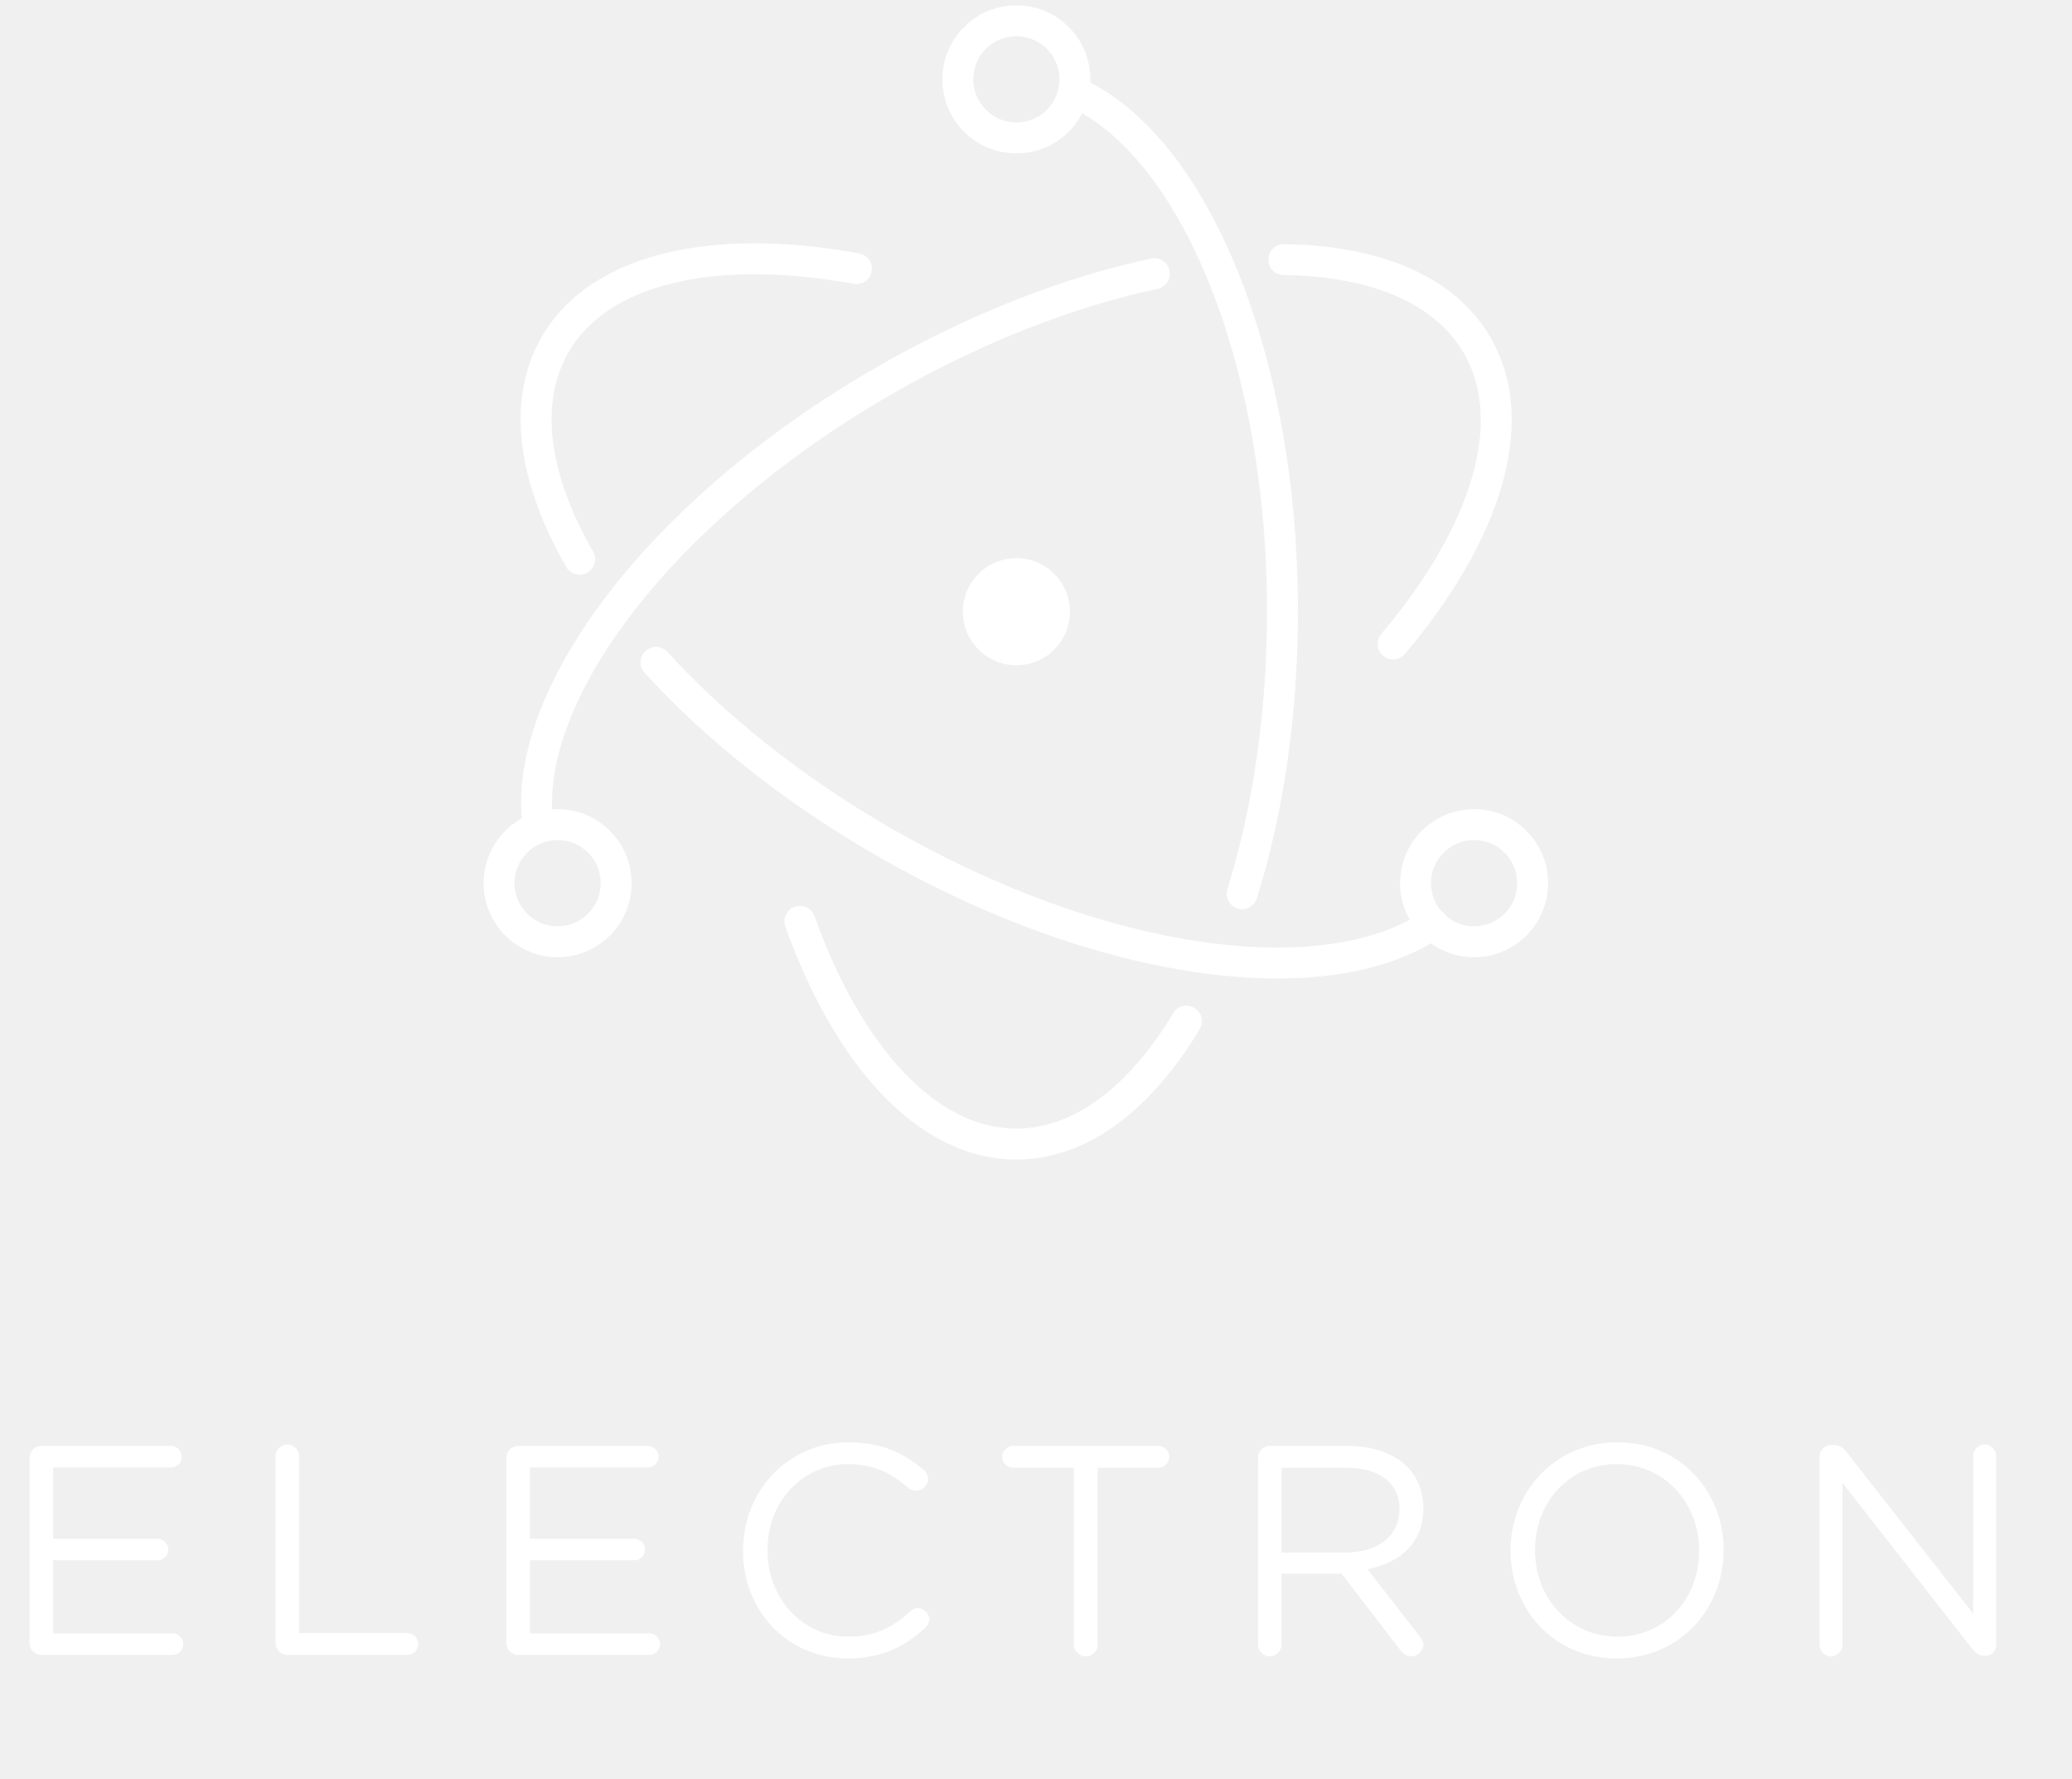
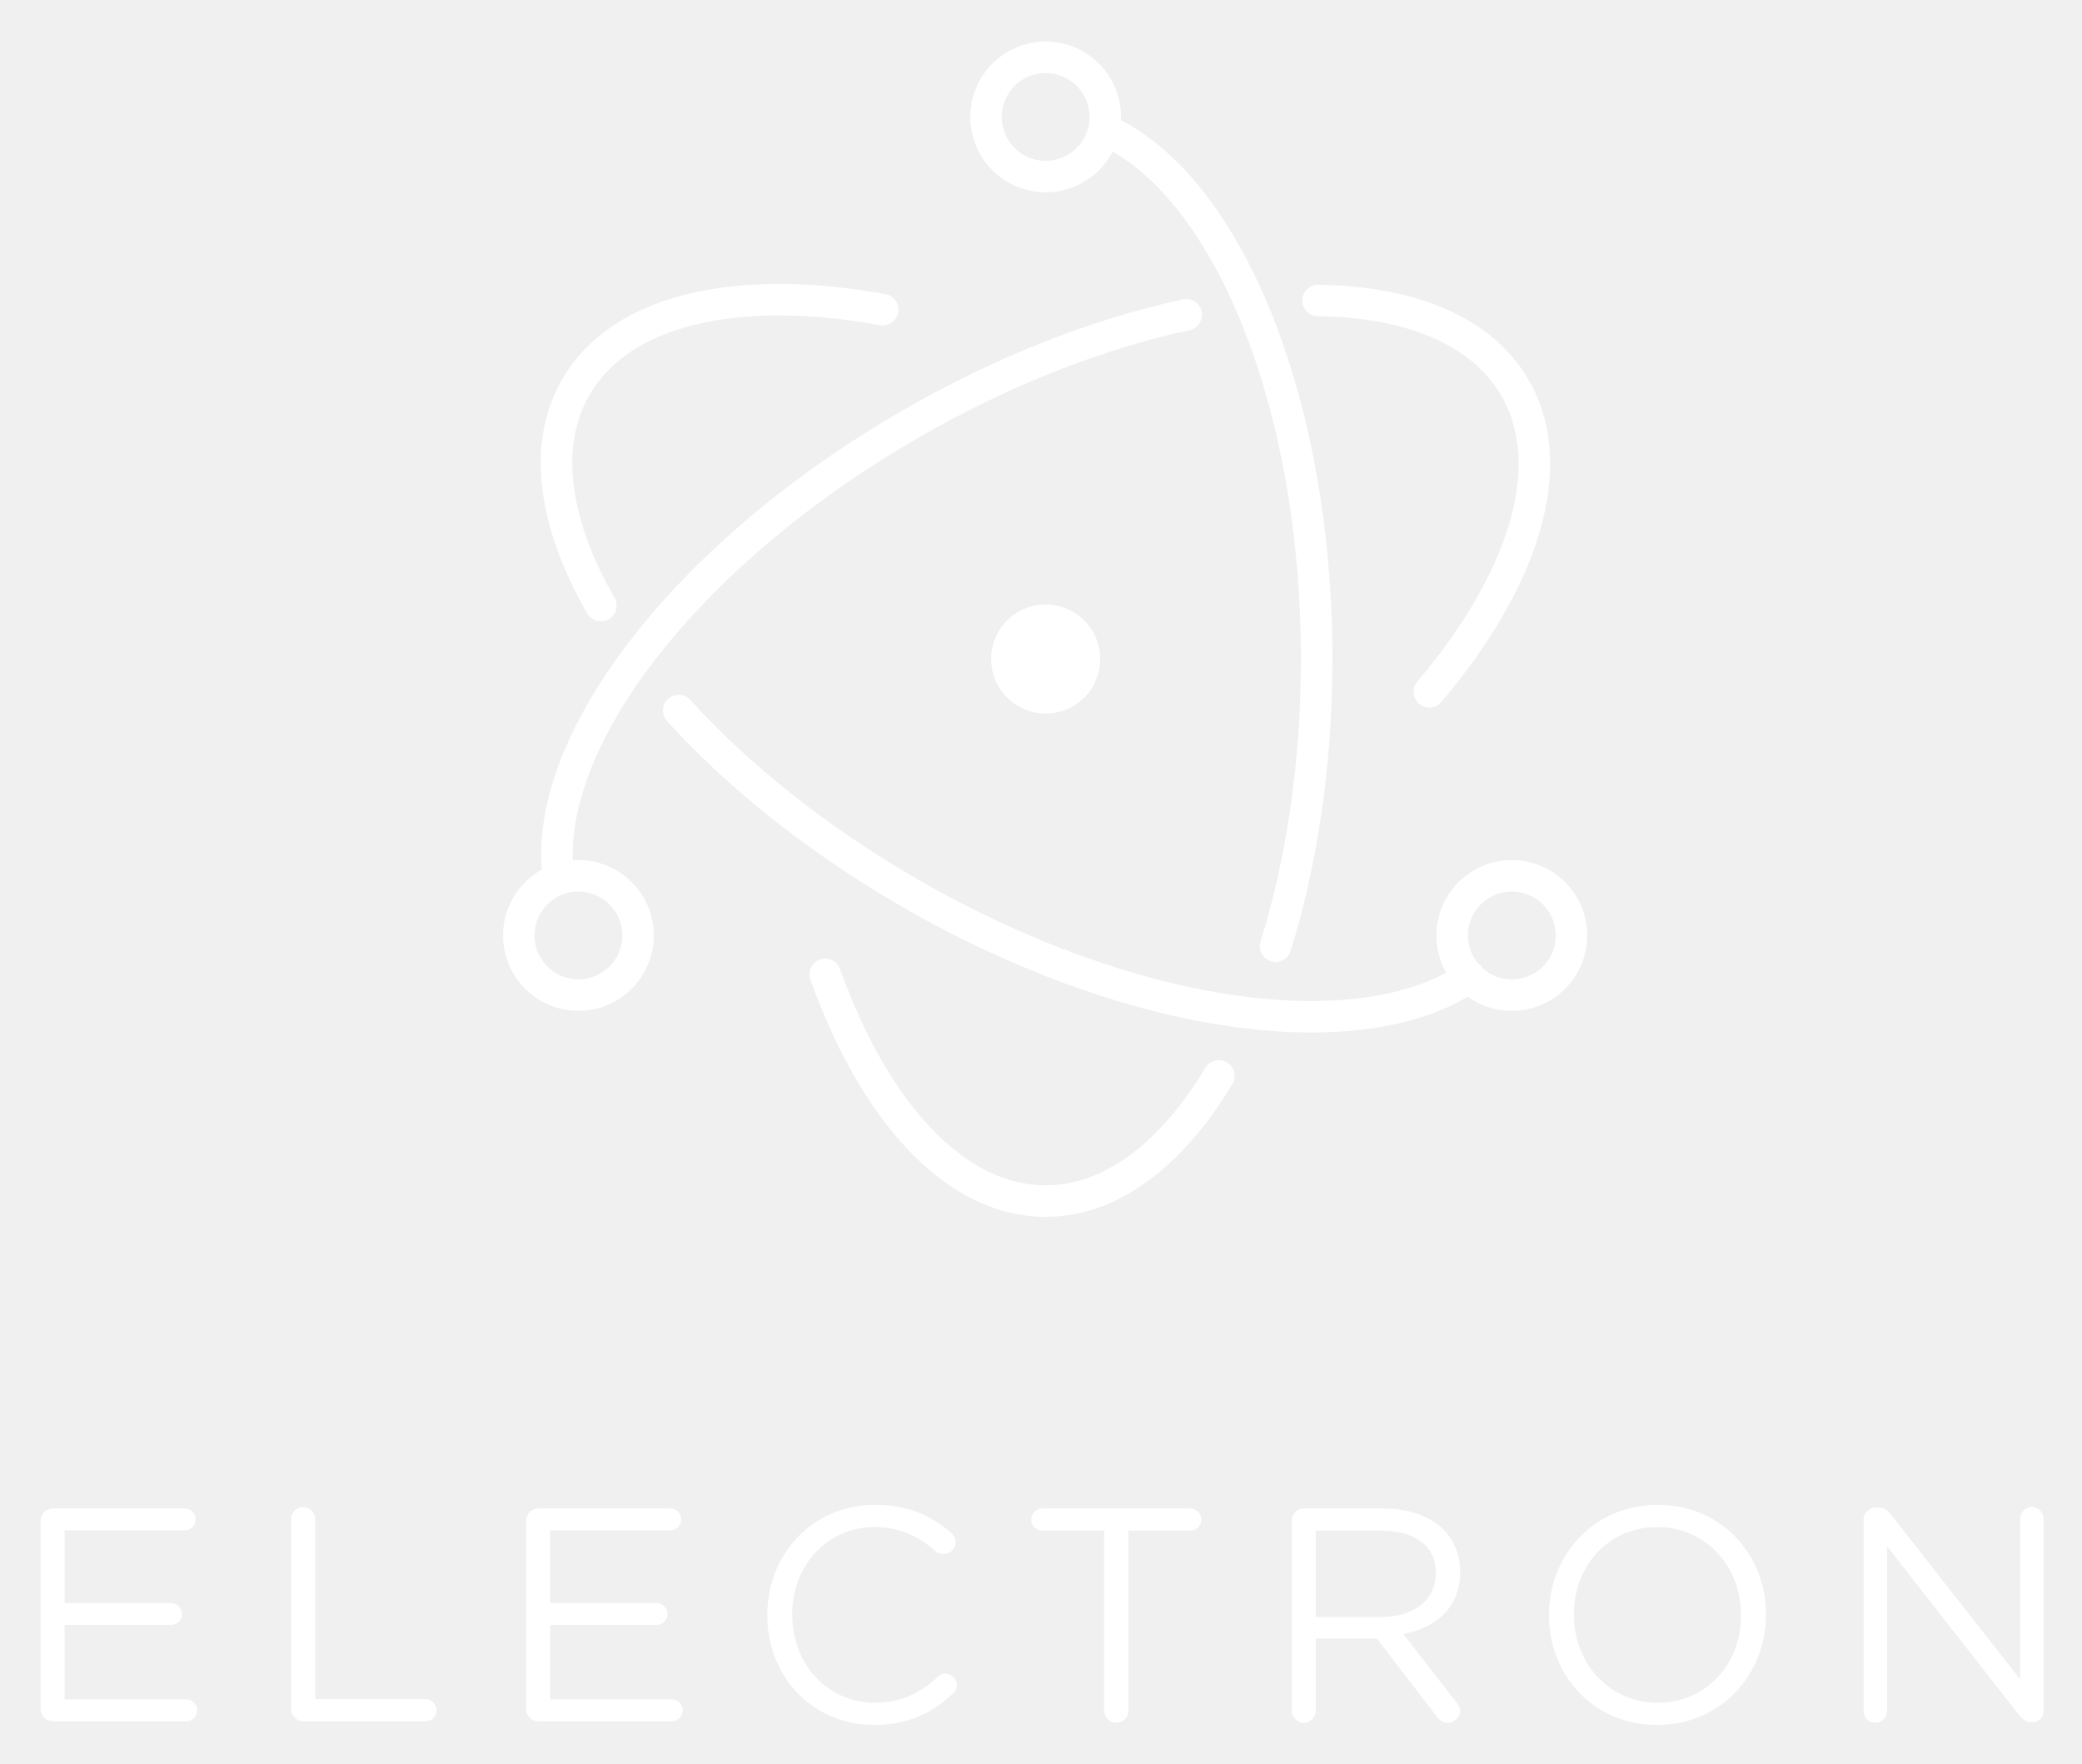
- <svg xmlns="http://www.w3.org/2000/svg" width="268" height="230" viewBox="0 0 268 230" fill="none">
-   <path fill-rule="evenodd" clip-rule="evenodd" d="M5.327 214H22.311C23.083 214 23.7 213.382 23.7 212.61C23.7 211.838 23.083 211.221 22.311 211.221H6.871V201.764H20.381C21.153 201.764 21.77 201.146 21.77 200.374C21.77 199.641 21.153 198.985 20.381 198.985H6.871V189.759H22.118C22.89 189.759 23.507 189.142 23.507 188.37C23.507 187.598 22.89 186.98 22.118 186.98H5.327C4.516 186.98 3.821 187.675 3.821 188.524V212.456C3.821 213.305 4.516 214 5.327 214ZM35.639 212.456C35.639 213.305 36.334 214 37.144 214H52.7C53.472 214 54.09 213.382 54.09 212.61C54.09 211.838 53.472 211.182 52.7 211.182H38.688V188.331C38.688 187.482 37.993 186.787 37.144 186.787C36.334 186.787 35.639 187.482 35.639 188.331V212.456ZM66.993 214H83.977C84.749 214 85.367 213.382 85.367 212.61C85.367 211.838 84.749 211.221 83.977 211.221H68.537V201.764H82.047C82.819 201.764 83.437 201.146 83.437 200.374C83.437 199.641 82.819 198.985 82.047 198.985H68.537V189.759H83.784C84.556 189.759 85.174 189.142 85.174 188.37C85.174 187.598 84.556 186.98 83.784 186.98H66.993C66.183 186.98 65.488 187.675 65.488 188.524V212.456C65.488 213.305 66.183 214 66.993 214ZM109.657 214.463C114.096 214.463 117.03 212.919 119.693 210.487C119.963 210.256 120.195 209.87 120.195 209.407C120.195 208.635 119.5 207.94 118.728 207.94C118.342 207.94 117.995 208.133 117.763 208.364C115.447 210.487 113.092 211.645 109.734 211.645C103.79 211.645 99.274 206.743 99.274 200.49V200.413C99.274 194.198 103.751 189.335 109.734 189.335C113.054 189.335 115.408 190.57 117.493 192.423C117.724 192.577 118.072 192.77 118.496 192.77C119.307 192.77 120.04 192.075 120.04 191.265C120.04 190.724 119.732 190.3 119.423 190.029C116.914 187.945 114.135 186.517 109.773 186.517C101.821 186.517 96.109 192.847 96.109 200.49V200.567C96.109 208.326 101.86 214.463 109.657 214.463ZM138.888 212.649C138.888 213.498 139.583 214.193 140.432 214.193C141.282 214.193 141.976 213.498 141.976 212.649V189.798H149.812C150.584 189.798 151.24 189.18 151.24 188.408C151.24 187.636 150.584 186.98 149.812 186.98H131.053C130.281 186.98 129.624 187.636 129.624 188.408C129.624 189.18 130.281 189.798 131.053 189.798H138.888V212.649ZM162.716 212.649V188.524C162.716 187.675 163.41 186.98 164.221 186.98H174.334C177.654 186.98 180.317 187.984 182.016 189.682C183.328 190.994 184.1 192.886 184.1 195.009V195.086C184.1 199.525 181.089 202.111 176.882 202.922L183.598 211.568C183.907 211.916 184.1 212.263 184.1 212.688C184.1 213.498 183.328 214.193 182.556 214.193C181.938 214.193 181.475 213.846 181.128 213.382L173.524 203.501H165.765V212.649C165.765 213.498 165.07 214.193 164.221 214.193C163.41 214.193 162.716 213.498 162.716 212.649ZM165.765 200.76H174.064C178.117 200.76 181.012 198.676 181.012 195.202V195.125C181.012 191.805 178.464 189.798 174.103 189.798H165.765V200.76ZM209.124 214.463C200.902 214.463 195.382 208.017 195.382 200.567V200.49C195.382 193.04 200.979 186.517 209.201 186.517C217.423 186.517 222.943 192.963 222.943 200.413V200.49C222.943 207.94 217.346 214.463 209.124 214.463ZM209.201 211.645C215.377 211.645 219.777 206.705 219.777 200.567V200.49C219.777 194.353 215.3 189.335 209.124 189.335C202.948 189.335 198.547 194.275 198.547 200.413V200.49C198.547 206.627 203.025 211.645 209.201 211.645ZM235.344 212.688C235.344 213.498 236 214.193 236.811 214.193C237.66 214.193 238.316 213.498 238.316 212.688V191.766L255.069 213.189C255.532 213.73 255.995 214.116 256.651 214.116H256.806C257.616 214.116 258.195 213.498 258.195 212.688V188.292C258.195 187.482 257.539 186.787 256.729 186.787C255.879 186.787 255.223 187.482 255.223 188.292V208.673L238.818 187.752C238.394 187.212 237.969 186.864 237.274 186.864H236.85C236.039 186.864 235.344 187.559 235.344 188.37V212.688Z" fill="white" />
-   <path d="M110.41 36.703C111.497 36.901 112.538 36.181 112.736 35.094C112.934 34.007 112.213 32.966 111.127 32.768L110.41 36.703ZM71.787 44.579L73.519 45.579L71.787 44.579ZM73.235 73.313C73.784 74.272 75.006 74.603 75.965 74.053C76.923 73.504 77.254 72.282 76.705 71.324L73.235 73.313ZM86.336 84.305C85.593 83.489 84.328 83.429 83.511 84.172C82.694 84.916 82.634 86.181 83.377 86.998L86.336 84.305ZM114.194 108.807L113.194 110.539L114.194 108.807ZM186.45 121.118C187.363 120.496 187.598 119.252 186.976 118.339C186.354 117.427 185.109 117.191 184.197 117.813L186.45 121.118ZM111.127 32.768C101.823 31.073 93.227 31.006 86.134 32.716C79.034 34.428 73.295 37.967 70.055 43.579L73.519 45.579C76.054 41.188 80.686 38.144 87.072 36.605C93.466 35.063 101.472 35.075 110.41 36.703L111.127 32.768ZM70.055 43.579C65.243 51.914 67.13 62.667 73.235 73.313L76.705 71.324C70.885 61.173 69.762 52.087 73.519 45.579L70.055 43.579ZM83.377 86.998C91.076 95.458 101.244 103.64 113.194 110.539L115.194 107.075C103.567 100.362 93.731 92.432 86.336 84.305L83.377 86.998ZM113.194 110.539C127.432 118.759 141.991 123.884 154.815 125.742C167.567 127.591 178.923 126.251 186.45 121.118L184.197 117.813C177.87 122.127 167.713 123.57 155.389 121.784C143.137 120.008 129.058 115.079 115.194 107.075L113.194 110.539Z" fill="white" />
-   <path d="M178.662 81.98C177.948 82.823 178.053 84.085 178.896 84.799C179.739 85.513 181.001 85.408 181.715 84.565L178.662 81.98ZM191.079 44.681L189.347 45.681L191.079 44.681ZM166.078 31.572C164.973 31.557 164.066 32.441 164.052 33.545C164.038 34.65 164.921 35.557 166.026 35.571L166.078 31.572ZM149.732 37.345C150.812 37.114 151.5 36.05 151.269 34.97C151.037 33.89 149.974 33.202 148.894 33.434L149.732 37.345ZM114.253 49.292L115.253 51.024L115.253 51.024L114.253 49.292ZM67.64 107.316C67.8 108.408 68.816 109.164 69.909 109.004C71.002 108.844 71.758 107.828 71.597 106.735L67.64 107.316ZM181.715 84.565C187.806 77.369 192.141 69.974 194.192 62.993C196.246 56.004 196.045 49.281 192.811 43.681L189.347 45.681C191.877 50.062 192.201 55.581 190.355 61.865C188.506 68.158 184.513 75.068 178.662 81.98L181.715 84.565ZM192.811 43.681C188.078 35.482 178.075 31.728 166.078 31.572L166.026 35.571C177.438 35.72 185.652 39.28 189.347 45.681L192.811 43.681ZM148.894 33.434C137.623 35.849 125.326 40.59 113.253 47.56L115.253 51.024C127 44.241 138.909 39.664 149.732 37.345L148.894 33.434ZM113.253 47.56C98.596 56.022 86.608 66.421 78.574 76.905C70.592 87.323 66.292 98.129 67.64 107.316L71.597 106.735C70.48 99.12 74.031 89.411 81.749 79.338C89.416 69.333 100.979 59.265 115.253 51.024L113.253 47.56Z" fill="white" />
-   <path d="M105.344 118.466C104.972 117.426 103.827 116.885 102.787 117.258C101.747 117.63 101.206 118.775 101.578 119.815L105.344 118.466ZM155.173 133.081C155.742 132.135 155.436 130.906 154.489 130.337C153.543 129.768 152.314 130.074 151.745 131.021L155.173 133.081ZM158.752 114.973C158.422 116.027 159.009 117.149 160.063 117.479C161.117 117.809 162.239 117.222 162.569 116.168L158.752 114.973ZM165.882 79.1H163.882H165.882ZM139.768 10.069C138.758 9.621 137.576 10.075 137.128 11.085C136.68 12.095 137.135 13.276 138.144 13.725L139.768 10.069ZM101.578 119.815C104.763 128.708 109.002 136.178 114.026 141.458C119.057 146.744 124.987 149.94 131.463 149.94V145.94C126.396 145.94 121.448 143.454 116.924 138.7C112.394 133.94 108.404 127.01 105.344 118.466L101.578 119.815ZM131.463 149.94C140.857 149.94 149.056 143.256 155.173 133.081L151.745 131.021C145.933 140.689 138.797 145.94 131.463 145.94V149.94ZM162.569 116.168C165.944 105.382 167.882 92.678 167.882 79.1H163.882C163.882 92.311 161.995 104.609 158.752 114.973L162.569 116.168ZM167.882 79.1C167.882 62.446 164.966 47.094 160.05 34.984C155.162 22.947 148.162 13.796 139.768 10.069L138.144 13.725C145.156 16.838 151.619 24.853 156.343 36.489C161.038 48.053 163.882 62.883 163.882 79.1H167.882Z" fill="white" />
-   <path fill-rule="evenodd" clip-rule="evenodd" d="M198.237 114.208C198.237 110.026 194.847 106.636 190.665 106.636C186.483 106.636 183.092 110.026 183.092 114.208C183.092 118.39 186.483 121.781 190.665 121.781C194.847 121.781 198.237 118.39 198.237 114.208V114.208Z" stroke="white" stroke-width="4" stroke-linecap="round" />
-   <path fill-rule="evenodd" clip-rule="evenodd" d="M72.123 121.781C76.305 121.781 79.695 118.39 79.695 114.208C79.695 110.026 76.305 106.636 72.123 106.636C67.941 106.636 64.551 110.026 64.551 114.208C64.551 118.39 67.941 121.781 72.123 121.781V121.781V121.781Z" stroke="white" stroke-width="4" stroke-linecap="round" />
-   <circle cx="131.463" cy="10.261" r="7.572" stroke="white" stroke-width="4" stroke-linecap="round" />
-   <path fill-rule="evenodd" clip-rule="evenodd" d="M132.925 85.87C129.186 86.677 125.502 84.301 124.693 80.563C123.887 76.824 126.261 73.14 130 72.331C133.739 71.523 137.422 73.899 138.232 77.638C139.04 81.377 136.664 85.06 132.925 85.87Z" fill="white" />
+ <svg xmlns="http://www.w3.org/2000/svg" version="1.1" x="0" y="0" width="264.42" height="223.92" viewBox="0, 0, 264.42, 223.92">
+   <g id="Background">
+     <rect x="0" y="0" width="264.42" height="223.92" fill="#000000" fill-opacity="0" />
+   </g>
+   <g id="Layer_1">
+     <path d="M6.667,218.59 L23.651,218.59 C24.423,218.59 25.04,217.972 25.04,217.2 C25.04,216.428 24.423,215.811 23.651,215.811 L8.211,215.811 L8.211,206.354 L21.721,206.354 C22.493,206.354 23.11,205.736 23.11,204.964 C23.11,204.231 22.493,203.575 21.721,203.575 L8.211,203.575 L8.211,194.349 L23.458,194.349 C24.23,194.349 24.847,193.732 24.847,192.96 C24.847,192.188 24.23,191.57 23.458,191.57 L6.667,191.57 C5.856,191.57 5.161,192.265 5.161,193.114 L5.161,217.046 C5.161,217.895 5.856,218.59 6.667,218.59 z M36.979,217.046 C36.979,217.895 37.674,218.59 38.484,218.59 L54.04,218.59 C54.812,218.59 55.43,217.972 55.43,217.2 C55.43,216.428 54.812,215.772 54.04,215.772 L40.028,215.772 L40.028,192.921 C40.028,192.072 39.333,191.377 38.484,191.377 C37.674,191.377 36.979,192.072 36.979,192.921 L36.979,217.046 z M68.333,218.59 L85.317,218.59 C86.089,218.59 86.707,217.972 86.707,217.2 C86.707,216.428 86.089,215.811 85.317,215.811 L69.877,215.811 L69.877,206.354 L83.387,206.354 C84.159,206.354 84.777,205.736 84.777,204.964 C84.777,204.231 84.159,203.575 83.387,203.575 L69.877,203.575 L69.877,194.349 L85.124,194.349 C85.896,194.349 86.514,193.732 86.514,192.96 C86.514,192.188 85.896,191.57 85.124,191.57 L68.333,191.57 C67.522,191.57 66.828,192.265 66.828,193.114 L66.828,217.046 C66.828,217.895 67.522,218.59 68.333,218.59 z M110.997,219.053 C115.436,219.053 118.37,217.509 121.033,215.077 C121.303,214.846 121.535,214.46 121.535,213.997 C121.535,213.225 120.84,212.53 120.068,212.53 C119.682,212.53 119.335,212.723 119.103,212.954 C116.787,215.077 114.432,216.235 111.074,216.235 C105.13,216.235 100.614,211.333 100.614,205.08 L100.614,205.003 C100.614,198.788 105.091,193.925 111.074,193.925 C114.394,193.925 116.748,195.16 118.833,197.013 C119.064,197.167 119.412,197.36 119.836,197.36 C120.647,197.36 121.38,196.665 121.38,195.855 C121.38,195.314 121.072,194.89 120.763,194.619 C118.254,192.535 115.475,191.107 111.113,191.107 C103.161,191.107 97.448,197.437 97.448,205.08 L97.448,205.157 C97.448,212.916 103.2,219.053 110.997,219.053 z M140.228,217.239 C140.228,218.088 140.923,218.783 141.772,218.783 C142.622,218.783 143.316,218.088 143.316,217.239 L143.316,194.388 L151.152,194.388 C151.924,194.388 152.58,193.77 152.58,192.998 C152.58,192.226 151.924,191.57 151.152,191.57 L132.393,191.57 C131.621,191.57 130.964,192.226 130.964,192.998 C130.964,193.77 131.621,194.388 132.393,194.388 L140.228,194.388 L140.228,217.239 z M164.056,217.239 L164.056,193.114 C164.056,192.265 164.75,191.57 165.561,191.57 L175.674,191.57 C178.994,191.57 181.657,192.574 183.356,194.272 C184.668,195.584 185.44,197.476 185.44,199.599 L185.44,199.676 C185.44,204.115 182.429,206.701 178.222,207.512 L184.938,216.158 C185.247,216.506 185.44,216.853 185.44,217.278 C185.44,218.088 184.668,218.783 183.896,218.783 C183.278,218.783 182.815,218.436 182.468,217.972 L174.864,208.091 L167.105,208.091 L167.105,217.239 C167.105,218.088 166.41,218.783 165.561,218.783 C164.75,218.783 164.056,218.088 164.056,217.239 z M167.105,205.35 L175.404,205.35 C179.457,205.35 182.352,203.266 182.352,199.792 L182.352,199.715 C182.352,196.395 179.804,194.388 175.443,194.388 L167.105,194.388 L167.105,205.35 z M210.464,219.053 C202.242,219.053 196.722,212.607 196.722,205.157 L196.722,205.08 C196.722,197.63 202.319,191.107 210.541,191.107 C218.763,191.107 224.283,197.553 224.283,205.003 L224.283,205.08 C224.283,212.53 218.686,219.053 210.464,219.053 z M210.541,216.235 C216.717,216.235 221.117,211.295 221.117,205.157 L221.117,205.08 C221.117,198.943 216.64,193.925 210.464,193.925 C204.288,193.925 199.887,198.865 199.887,205.003 L199.887,205.08 C199.887,211.217 204.365,216.235 210.541,216.235 z M236.684,217.278 C236.684,218.088 237.34,218.783 238.151,218.783 C239,218.783 239.656,218.088 239.656,217.278 L239.656,196.356 L256.409,217.779 C256.872,218.32 257.335,218.706 257.991,218.706 L258.146,218.706 C258.956,218.706 259.535,218.088 259.535,217.278 L259.535,192.882 C259.535,192.072 258.879,191.377 258.069,191.377 C257.219,191.377 256.563,192.072 256.563,192.882 L256.563,213.263 L240.158,192.342 C239.734,191.802 239.309,191.454 238.614,191.454 L238.19,191.454 C237.379,191.454 236.684,192.149 236.684,192.96 L236.684,217.278 z" fill="#FFFFFF" />
+     <path d="M111.75,41.293 C112.837,41.491 113.878,40.771 114.076,39.684 C114.274,38.597 113.553,37.556 112.467,37.358 L111.75,41.293 z M73.127,49.169 L74.859,50.169 L73.127,49.169 z M74.575,77.903 C75.124,78.862 76.346,79.193 77.305,78.644 C78.263,78.094 78.594,76.872 78.045,75.914 L74.575,77.903 z M87.676,88.896 C86.933,88.079 85.668,88.019 84.851,88.762 C84.034,89.506 83.974,90.771 84.717,91.588 L87.676,88.896 z M115.534,113.397 L114.534,115.129 L115.534,113.397 z M187.79,125.708 C188.703,125.086 188.938,123.842 188.316,122.929 C187.694,122.017 186.449,121.781 185.537,122.403 L187.79,125.708 z M112.467,37.358 C103.163,35.663 94.567,35.596 87.474,37.306 C80.374,39.018 74.635,42.557 71.395,48.169 L74.859,50.169 C77.394,45.778 82.026,42.734 88.412,41.195 C94.806,39.653 102.812,39.665 111.75,41.293 L112.467,37.358 z M71.395,48.169 C66.583,56.504 68.471,67.257 74.575,77.903 L78.045,75.914 C72.225,65.763 71.102,56.677 74.859,50.169 L71.395,48.169 z M84.717,91.588 C92.416,100.048 102.584,108.23 114.534,115.129 L116.534,111.665 C104.907,104.952 95.071,97.022 87.676,88.896 L84.717,91.588 z M114.534,115.129 C128.772,123.349 143.331,128.474 156.155,130.332 C168.907,132.181 180.263,130.841 187.79,125.708 L185.537,122.403 C179.21,126.717 169.053,128.16 156.729,126.374 C144.477,124.598 130.398,119.669 116.534,111.665 L114.534,115.129 z" fill="#FFFFFF" />
+     <path d="M180.002,86.57 C179.288,87.413 179.393,88.675 180.236,89.389 C181.079,90.103 182.341,89.998 183.055,89.155 L180.002,86.57 z M192.419,49.271 L190.687,50.271 L192.419,49.271 z M167.418,36.162 C166.313,36.147 165.406,37.031 165.392,38.135 C165.378,39.24 166.261,40.147 167.366,40.161 L167.418,36.162 z M151.072,41.935 C152.152,41.704 152.84,40.64 152.609,39.56 C152.377,38.48 151.314,37.792 150.234,38.024 L151.072,41.935 z M115.593,53.882 L116.593,55.614 L116.593,55.614 L115.593,53.882 z M68.98,111.906 C69.14,112.998 70.156,113.754 71.249,113.594 C72.342,113.434 73.098,112.418 72.938,111.325 L68.98,111.906 z M183.055,89.155 C189.146,81.959 193.481,74.564 195.532,67.583 C197.586,60.594 197.385,53.871 194.151,48.271 L190.687,50.271 C193.217,54.652 193.541,60.171 191.695,66.455 C189.846,72.748 185.853,79.658 180.002,86.57 L183.055,89.155 z M194.151,48.271 C189.418,40.072 179.415,36.318 167.418,36.162 L167.366,40.161 C178.778,40.31 186.992,43.87 190.687,50.271 L194.151,48.271 z M150.234,38.024 C138.963,40.439 126.666,45.18 114.593,52.15 L116.593,55.614 C128.34,48.831 140.249,44.254 151.072,41.935 L150.234,38.024 z M114.593,52.15 C99.936,60.612 87.948,71.01 79.914,81.495 C71.932,91.913 67.632,102.719 68.98,111.906 L72.938,111.325 C71.82,103.71 75.371,94.001 83.089,83.928 C90.756,73.923 102.319,63.855 116.593,55.614 L114.593,52.15 z" fill="#FFFFFF" />
+     <path d="M106.684,123.056 C106.312,122.016 105.167,121.475 104.127,121.848 C103.087,122.22 102.546,123.365 102.918,124.405 L106.684,123.056 z M156.513,137.671 C157.082,136.725 156.776,135.496 155.829,134.927 C154.883,134.358 153.654,134.664 153.085,135.611 L156.513,137.671 z M160.092,119.563 C159.762,120.617 160.349,121.739 161.403,122.069 C162.457,122.399 163.579,121.812 163.909,120.758 L160.092,119.563 z M167.222,83.69 L165.222,83.69 L167.222,83.69 z M141.108,14.659 C140.098,14.211 138.916,14.665 138.468,15.675 C138.02,16.685 138.475,17.866 139.484,18.315 L141.108,14.659 z M102.918,124.405 C106.103,133.298 110.342,140.768 115.366,146.048 C120.397,151.334 126.327,154.53 132.803,154.53 L132.803,150.53 C127.736,150.53 122.788,148.044 118.264,143.29 C113.734,138.53 109.744,131.6 106.684,123.056 L102.918,124.405 z M132.803,154.53 C142.197,154.53 150.396,147.846 156.513,137.671 L153.085,135.611 C147.273,145.279 140.137,150.53 132.803,150.53 L132.803,154.53 z M163.909,120.758 C167.284,109.972 169.222,97.268 169.222,83.69 L165.222,83.69 C165.222,96.901 163.335,109.199 160.092,119.563 L163.909,120.758 z M169.222,83.69 C169.222,67.036 166.306,51.684 161.39,39.574 C156.502,27.537 149.502,18.386 141.108,14.659 L139.484,18.315 C146.496,21.428 152.959,29.443 157.683,41.079 C162.378,52.643 165.222,67.473 165.222,83.69 L169.222,83.69 z" fill="#FFFFFF" />
+     <path d="M199.577,118.798 C199.577,114.616 196.187,111.226 192.005,111.226 C187.823,111.226 184.432,114.616 184.432,118.798 C184.432,122.98 187.823,126.371 192.005,126.371 C196.187,126.371 199.577,122.98 199.577,118.798 L199.577,118.798 z M73.463,126.371 C77.645,126.371 81.035,122.98 81.035,118.798 C81.035,114.616 77.645,111.226 73.463,111.226 C69.281,111.226 65.891,114.616 65.891,118.798 C65.891,122.98 69.281,126.371 73.463,126.371 L73.463,126.371 L73.463,126.371 z" fill-opacity="0" stroke="#FFFFFF" stroke-width="4" stroke-linecap="round" />
+     <path d="M140.375,14.851 C140.375,19.033 136.985,22.423 132.803,22.423 C128.621,22.423 125.231,19.033 125.231,14.851 C125.231,10.669 128.621,7.279 132.803,7.279 C136.985,7.279 140.375,10.669 140.375,14.851 z" fill-opacity="0" stroke="#FFFFFF" stroke-width="4" stroke-linecap="round" />
+     <path d="M134.265,90.46 C130.526,91.268 126.842,88.891 126.033,85.153 C125.227,81.414 127.601,77.73 131.34,76.921 C135.079,76.113 138.762,78.489 139.572,82.228 C140.38,85.967 138.004,89.65 134.265,90.46 z" fill="#FFFFFF" />
+   </g>
</svg>
